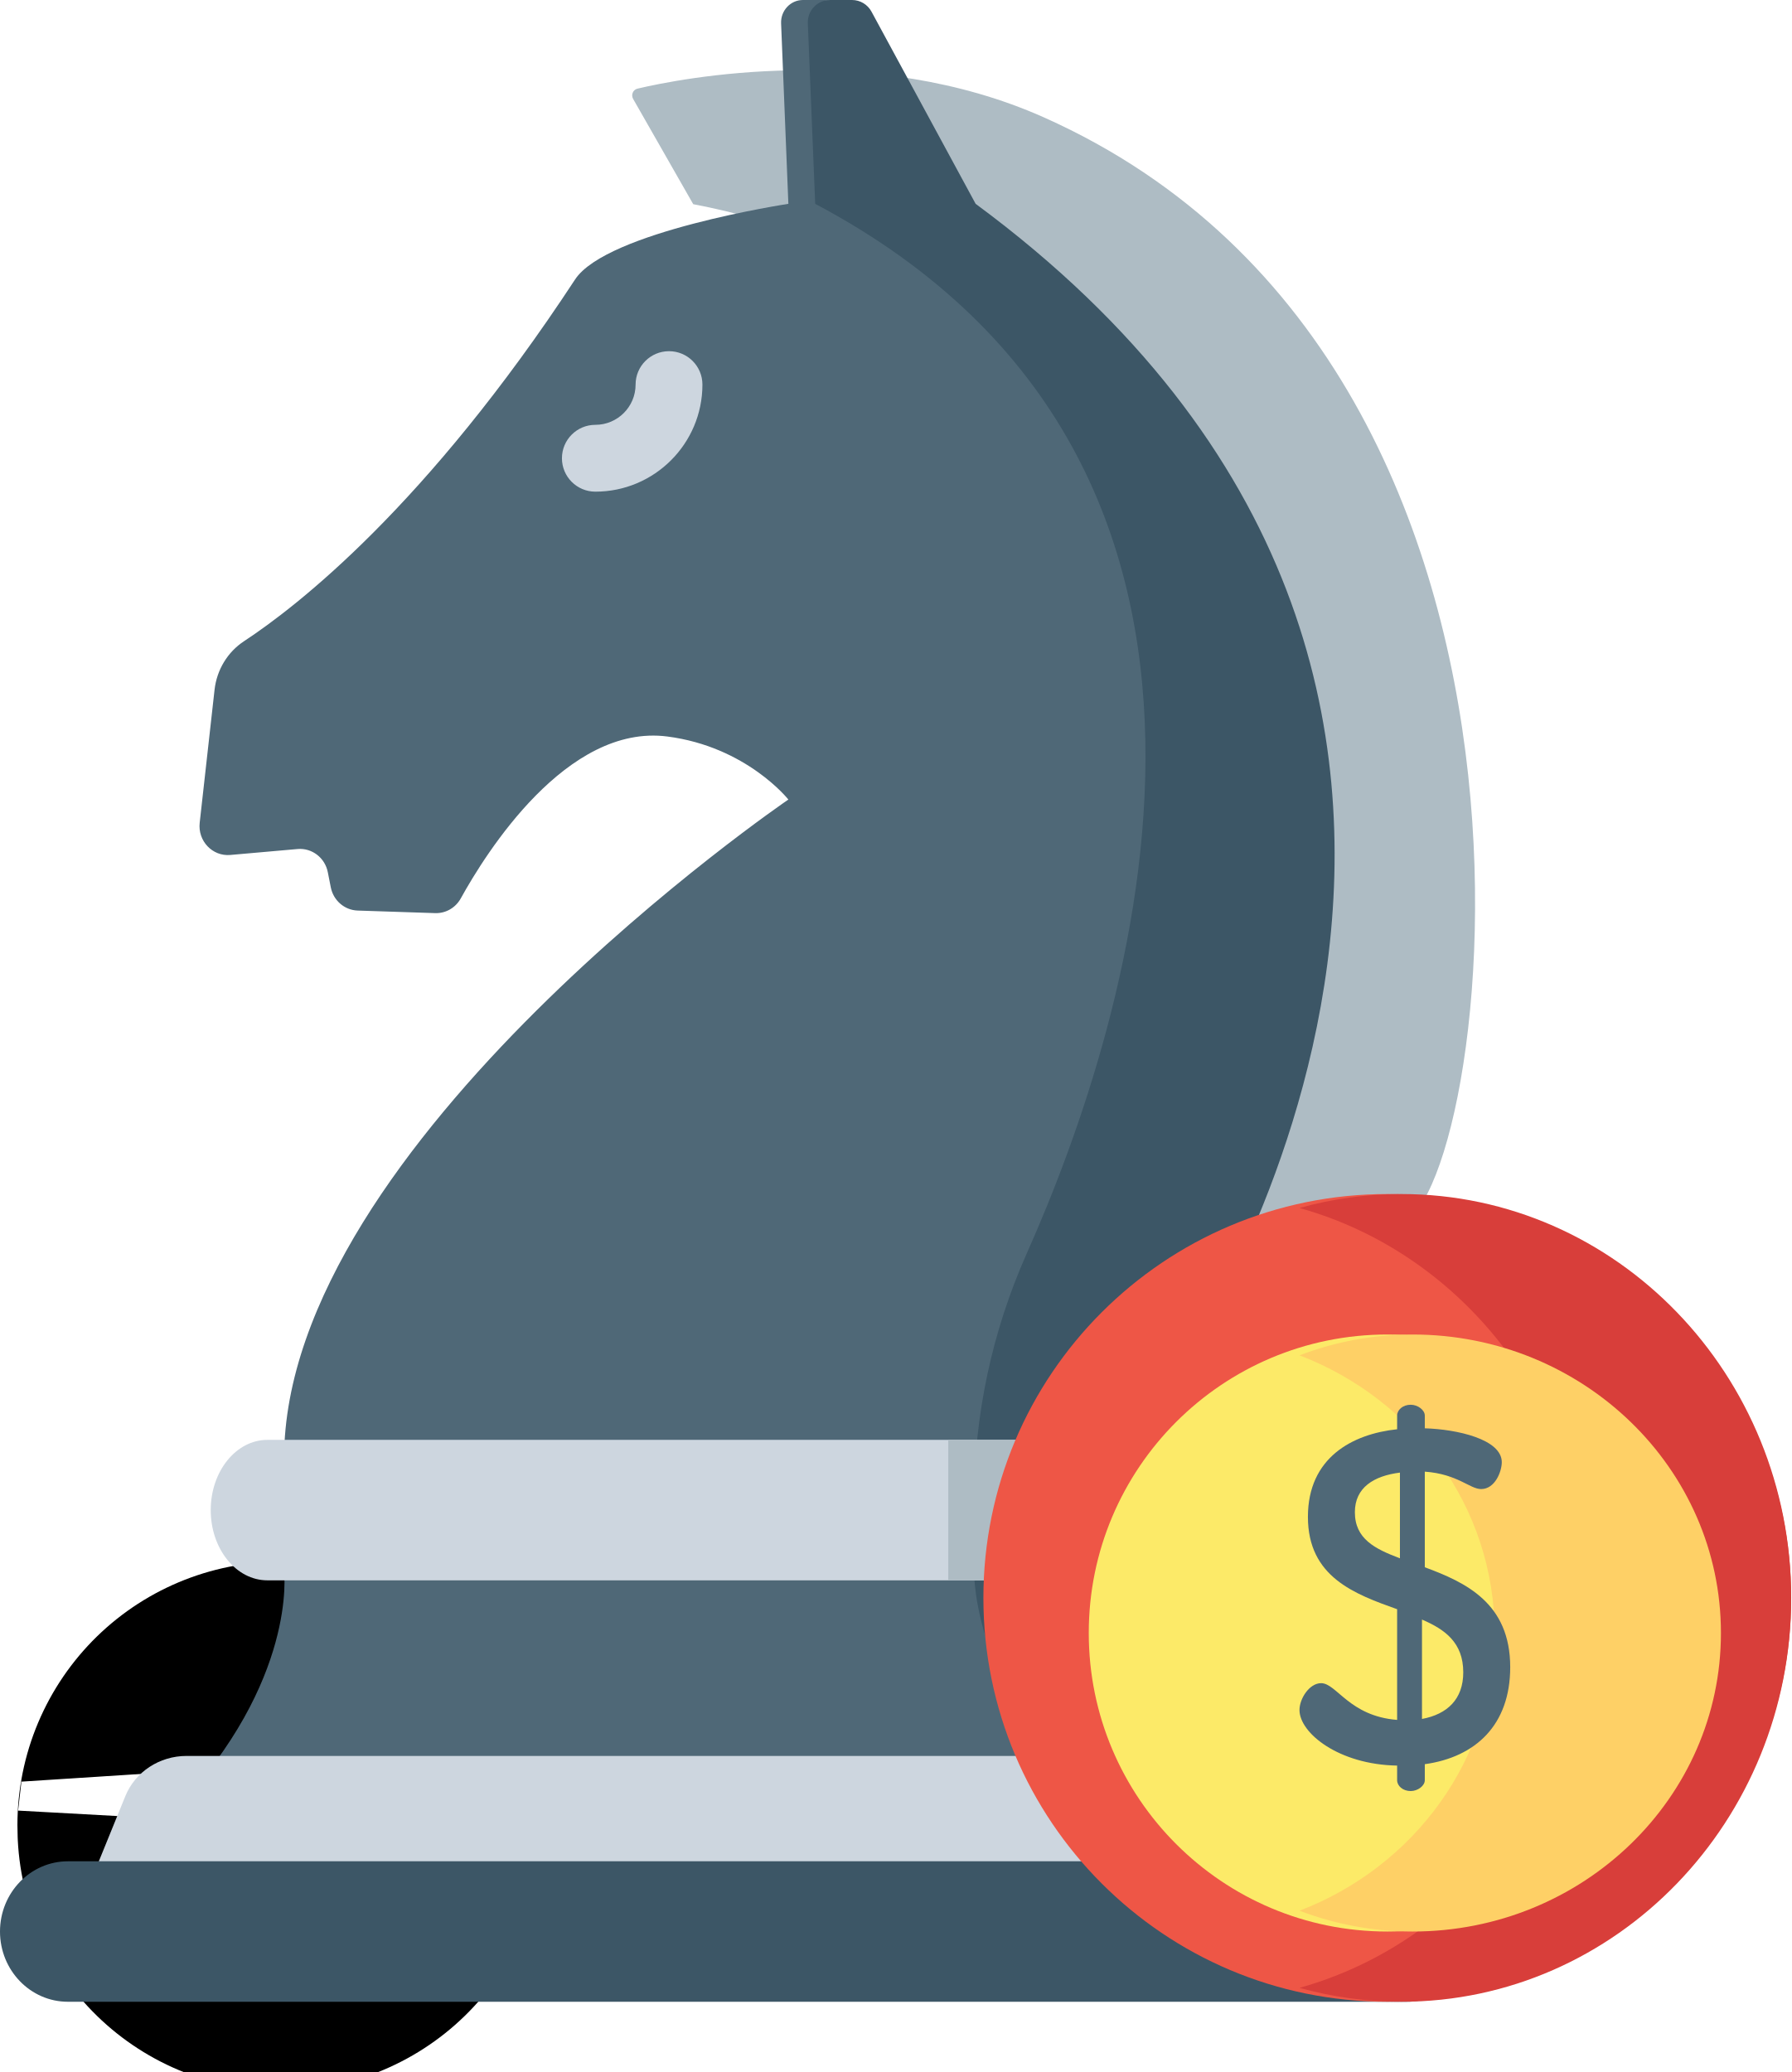
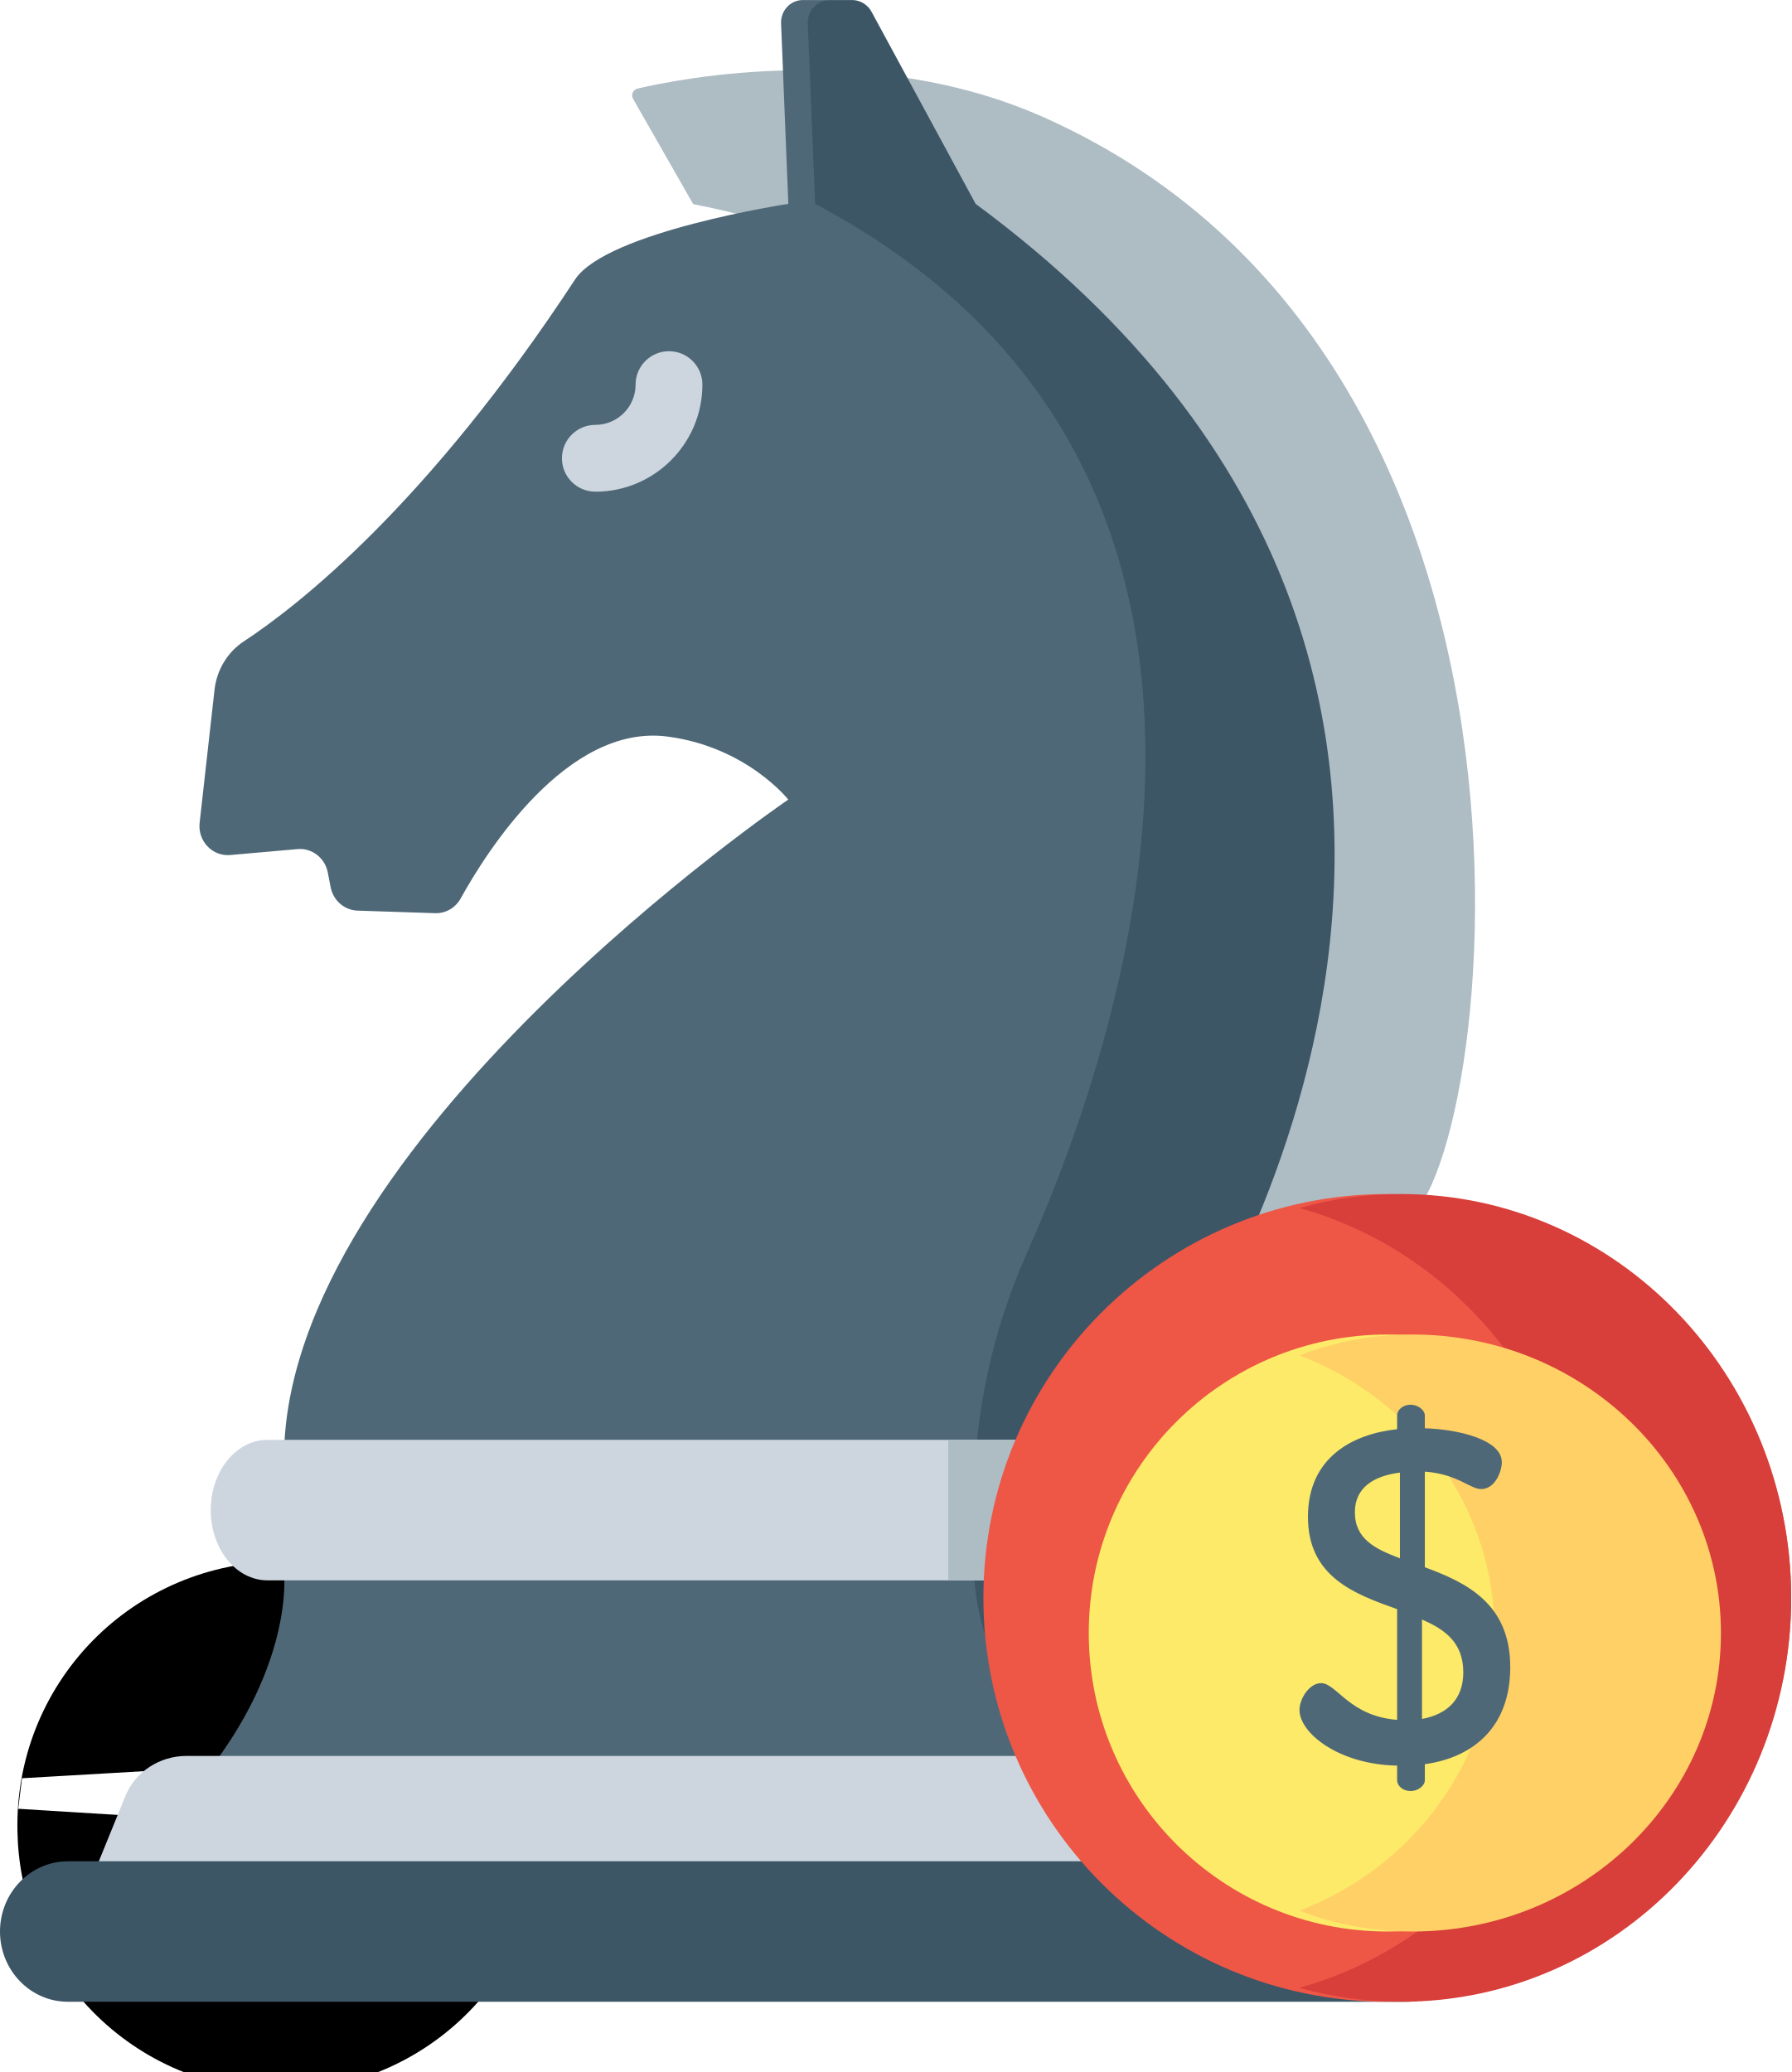
- <svg xmlns="http://www.w3.org/2000/svg" width="51px" height="59px" viewBox="0 0 51 59" version="1.1">
-   <g id="Page-1" stroke="none" stroke-width="1" fill="none" fill-rule="evenodd">
-     <g id="offer" transform="translate(-497, -7727)">
-       <g id="strategy-(1)" transform="translate(497, 7727)">
-         <path d="M8.004,51.968 L7.996,51.968 C7.996,51.968 7.996,52.114 8.004,51.968 Z" id="Path" stroke="#000000" stroke-width="15" stroke-linecap="round" stroke-linejoin="round" />
-         <path d="M29.724,3.343 C24.812,1.151 19.378,2.234 18.151,2.524 C18.023,2.554 17.961,2.701 18.027,2.817 L19.738,5.814 C39.788,9.651 32.959,38 32.959,38 C32.959,38 36.206,34.002 39.663,34.845 C42.248,35.475 46.099,10.652 29.724,3.343 Z" id="Path" fill="#AEBCC4" />
-         <path d="M36.864,51.492 C32.772,48.765 32.812,44.763 32.812,44.763 L32.812,38.712 C32.812,38.712 45.393,19.645 26.943,5.804 L24.025,0.332 C23.916,0.127 23.707,0 23.479,0 L22.862,0 C22.508,0 22.226,0.302 22.24,0.664 L22.447,5.804 C22.447,5.804 17.271,6.592 16.374,7.958 C12.145,14.405 8.459,17.265 6.947,18.259 C6.479,18.567 6.173,19.074 6.109,19.64 L5.686,23.426 C5.627,23.946 6.049,24.39 6.557,24.345 L8.473,24.176 C8.883,24.14 9.254,24.425 9.334,24.838 L9.418,25.264 C9.491,25.641 9.809,25.916 10.184,25.928 L12.391,26.001 C12.692,26.011 12.972,25.849 13.12,25.581 C13.833,24.29 16.138,20.601 19.002,20.972 C21.261,21.264 22.447,22.767 22.447,22.767 C22.447,22.767 8.089,32.551 8.089,41.533 C8.089,42.751 8.089,43.823 8.089,44.763 C8.089,44.763 8.464,47.86 5,51.522 L5,56 L37,56 L37,51.522 L36.864,51.492 Z" id="Path" fill="#4F6877" />
-         <path d="M37.862,51.492 C33.703,48.765 33.744,44.763 33.744,44.763 L33.744,38.712 C33.744,38.712 46.53,19.645 27.779,5.804 L24.814,0.332 C24.703,0.127 24.491,0 24.26,0 L23.632,0 C23.273,0 22.986,0.302 23.001,0.664 L23.211,5.804 C37.298,13.267 32.182,29.074 29.233,35.695 C28.249,37.906 27.735,40.3 27.735,42.724 L27.735,44.763 C27.735,44.763 27.694,48.765 31.852,51.492 L31.991,51.522 L31.991,56 L38,56 L38,51.522 L37.862,51.492 Z" id="Path" fill="#3C5666" />
-         <path d="M40,55 L2,55 L3.57,51.142 C3.851,50.453 4.542,50 5.311,50 L36.69,50 C37.458,50 38.149,50.453 38.43,51.142 L40,55 Z" id="Path" fill="#CDD6DF" />
-         <path d="M40.066,57 L1.934,57 C0.866,57 0,56.105 0,55 C0,53.896 0.866,53 1.934,53 L40.066,53 C41.134,53 42,53.896 42,55 C42,56.105 41.134,57 40.066,57 Z" id="Path" fill="#3C5666" />
-         <path d="M32.387,45 L7.613,45 C6.722,45 6,44.105 6,43 C6,41.896 6.722,41 7.613,41 L32.387,41 C33.278,41 34,41.895 34,43 C34,44.105 33.278,45 32.387,45 Z" id="Path" fill="#CDD6DF" />
-         <path d="M27,45 L32.497,45 C33.327,45 34,44.105 34,43 C34,41.895 33.327,41 32.497,41 L27,41 L27,45 Z" id="Path" fill="#AEBCC4" />
-         <path d="M16.951,14 C16.426,14 16,13.574 16,13.049 C16,12.523 16.426,12.097 16.951,12.097 C17.583,12.097 18.097,11.583 18.097,10.951 C18.097,10.426 18.523,10 19.049,10 C19.574,10 20,10.426 20,10.951 C20,12.633 18.633,14 16.951,14 Z" id="Path" fill="#CDD6DF" />
-         <path d="M51,45.5 C51,51.851 45.851,57 39.5,57 C33.149,57 28,51.851 28,45.5 C28,39.149 33.149,34 39.5,34 C45.851,34 51,39.149 51,45.5 Z" id="Path" fill="#EE5646" />
-         <path d="M39.897,34 C38.895,34 37.924,34.139 37,34.397 C41.727,35.717 45.205,40.187 45.205,45.5 C45.205,50.813 41.727,55.284 37,56.604 C37.924,56.861 38.895,57 39.897,57 C46.029,57 51,51.852 51,45.5 C51,39.149 46.029,34 39.897,34 Z" id="Path" fill="#D83E3A" />
-         <path d="M48,46.5 C48,51.195 44.194,55 39.5,55 C34.805,55 31,51.195 31,46.5 C31,41.805 34.805,38 39.5,38 C44.194,38 48,41.805 48,46.5 Z" id="Path" fill="#FCEA68" />
-         <path d="M40.221,38 C39.084,38 37.998,38.212 37,38.593 C40.254,39.837 42.557,42.907 42.557,46.5 C42.557,50.093 40.254,53.163 37,54.407 C37.997,54.788 39.084,55 40.221,55 C45.069,55 49,51.195 49,46.5 C49,41.805 45.069,38 40.221,38 Z" id="Path" fill="#FED066" />
-         <path d="M39.78,50.275 C38.122,50.248 37,49.35 37,48.692 C37,48.371 37.281,47.928 37.615,47.928 C38.056,47.928 38.417,48.867 39.78,48.974 L39.78,45.822 C38.577,45.392 37.24,44.91 37.24,43.193 C37.24,41.502 38.51,40.832 39.78,40.698 L39.78,40.309 C39.78,40.148 39.94,40 40.167,40 C40.367,40 40.568,40.148 40.568,40.309 L40.568,40.671 C41.477,40.698 42.76,40.979 42.76,41.637 C42.76,41.892 42.572,42.401 42.172,42.401 C41.851,42.401 41.503,41.972 40.568,41.905 L40.568,44.628 C41.73,45.057 43,45.647 43,47.472 C43,49.122 42.011,50.034 40.568,50.235 L40.568,50.691 C40.568,50.852 40.367,51 40.167,51 C39.94,51 39.78,50.852 39.78,50.691 L39.78,50.275 Z M39.86,44.373 L39.86,41.932 C39.112,42.026 38.577,42.361 38.577,43.059 C38.577,43.823 39.152,44.105 39.86,44.373 Z M40.488,46.117 L40.488,48.947 C41.209,48.813 41.663,48.384 41.663,47.619 C41.663,46.774 41.143,46.398 40.488,46.117 Z" id="Shape" fill="#4F6877" fill-rule="nonzero" />
-       </g>
-     </g>
+ <svg xmlns="http://www.w3.org/2000/svg" height="59" viewBox="0 0 51 59" width="51">
+   <g fill="none" fill-rule="evenodd">
+     <path d="m8.004 51.968h-.009s0 .146.009 0z" stroke="#000" stroke-linecap="round" stroke-linejoin="round" stroke-width="15" />
+     <path d="m29.724 3.343c-4.912-2.193-10.346-1.109-11.573-.82-.128.03-.191.178-.125.293l1.711 2.997c20.05 3.837 13.221 32.186 13.221 32.186s3.247-3.998 6.704-3.155c2.585.63 6.436-24.193-9.939-31.502z" fill="#aebcc4" />
+     <path d="m36.864 51.492c-4.092-2.726-4.052-6.728-4.052-6.728v-6.051s12.581-19.066-5.869-32.908l-2.918-5.472c-.109-.204-.318-.332-.546-.332h-.618c-.354 0-.636.302-.622.664l.207 5.14s-5.176.788-6.073 2.154c-4.229 6.448-7.915 9.307-9.428 10.302-.467.307-.774.815-.837 1.38l-.424 3.787c-.058.52.363.964.871.919l1.916-.169c.41-.036.78.249.861.662l.083.425c.073.377.391.653.766.665l2.208.073c.3.01.58-.152.728-.42.713-1.291 3.019-4.981 5.882-4.61 2.26.292 3.445 1.795 3.445 1.795s-14.358 9.784-14.358 18.766v3.23s.375 3.097-3.089 6.759v4.478h32l-0-4.478z" fill="#4f6877" />
+     <path d="m37.862 51.492c-4.158-2.726-4.118-6.728-4.118-6.728v-6.051s12.785-19.066-5.965-32.908l-2.965-5.472c-.111-.204-.324-.332-.555-.332h-.628c-.359 0-.646.302-.632.664l.21 5.14c14.088 7.463 8.971 23.27 6.023 29.892-.985 2.211-1.499 4.605-1.499 7.029v2.039s-.041 4.002 4.118 6.728l.139.031v4.478h6.009v-4.478z" fill="#3c5666" />
+     <path d="m40 55h-38l1.57-3.858c.281-.689.971-1.142 1.74-1.142h31.379c.769 0 1.459.453 1.74 1.142z" fill="#cdd6df" />
+     <path d="m40.066 57h-38.132c-1.068 0-1.934-.895-1.934-2 0-1.104.866-2 1.934-2h38.132c1.068 0 1.934.896 1.934 2 0 1.105-.866 2-1.934 2z" fill="#3c5666" />
+     <path d="m32.387 45h-24.774c-.891 0-1.613-.895-1.613-2 0-1.104.722-2 1.613-2h24.774c.891 0 1.613.895 1.613 2s-.722 2-1.613 2z" fill="#cdd6df" />
+     <path d="m27 45h5.497c.83 0 1.503-.895 1.503-2s-.673-2-1.503-2h-5.497z" fill="#aebcc4" />
+     <path d="m16.951 14c-.525 0-.951-.426-.951-.951 0-.525.426-.951.951-.951.632 0 1.146-.514 1.146-1.146 0-.526.426-.951.951-.951.526 0 .951.426.951.951 0 1.681-1.367 3.049-3.049 3.049z" fill="#cdd6df" />
+     <path d="m51 45.5c0 6.351-5.149 11.5-11.5 11.5s-11.5-5.149-11.5-11.5 5.149-11.5 11.5-11.5 11.5 5.149 11.5 11.5z" fill="#ee5646" />
+     <path d="m39.897 34c-1.002 0-1.973.139-2.897.397 4.727 1.32 8.205 5.79 8.205 11.103 0 5.313-3.479 9.784-8.205 11.104.924.258 1.895.396 2.897.396 6.132 0 11.103-5.148 11.103-11.5 0-6.351-4.971-11.5-11.103-11.5z" fill="#d83e3a" />
+     <path d="m48 46.5c0 4.695-3.806 8.5-8.5 8.5-4.694 0-8.5-3.805-8.5-8.5 0-4.695 3.805-8.5 8.5-8.5 4.694 0 8.5 3.805 8.5 8.5z" fill="#fcea68" />
+     <path d="m40.221 38c-1.138 0-2.223.212-3.221.593 3.254 1.244 5.557 4.314 5.557 7.907 0 3.593-2.304 6.663-5.557 7.907.997.382 2.084.593 3.221.593 4.848 0 8.779-3.805 8.779-8.5 0-4.695-3.931-8.5-8.779-8.5z" fill="#fed066" />
+     <path d="m39.78 50.275c-1.657-.027-2.78-.925-2.78-1.583 0-.322.281-.765.615-.765.441 0 .802.939 2.165 1.046v-3.152c-1.203-.429-2.539-.912-2.539-2.629 0-1.69 1.27-2.361 2.539-2.495v-.389c0-.161.16-.309.388-.309.2 0 .401.148.401.309v.362c.909.027 2.192.309 2.192.966 0 .255-.187.765-.588.765-.321 0-.668-.429-1.604-.496v2.723c1.163.429 2.432 1.019 2.432 2.844 0 1.65-.989 2.562-2.432 2.763v.456c0 .161-.2.309-.401.309-.227 0-.388-.148-.388-.309zm.08-5.902v-2.441c-.748.094-1.283.429-1.283 1.127 0 .764.575 1.046 1.283 1.314zm.628 1.744v2.83c.722-.134 1.176-.563 1.176-1.328 0-.845-.521-1.221-1.176-1.502z" fill="#4f6877" fill-rule="nonzero" />
  </g>
</svg>
